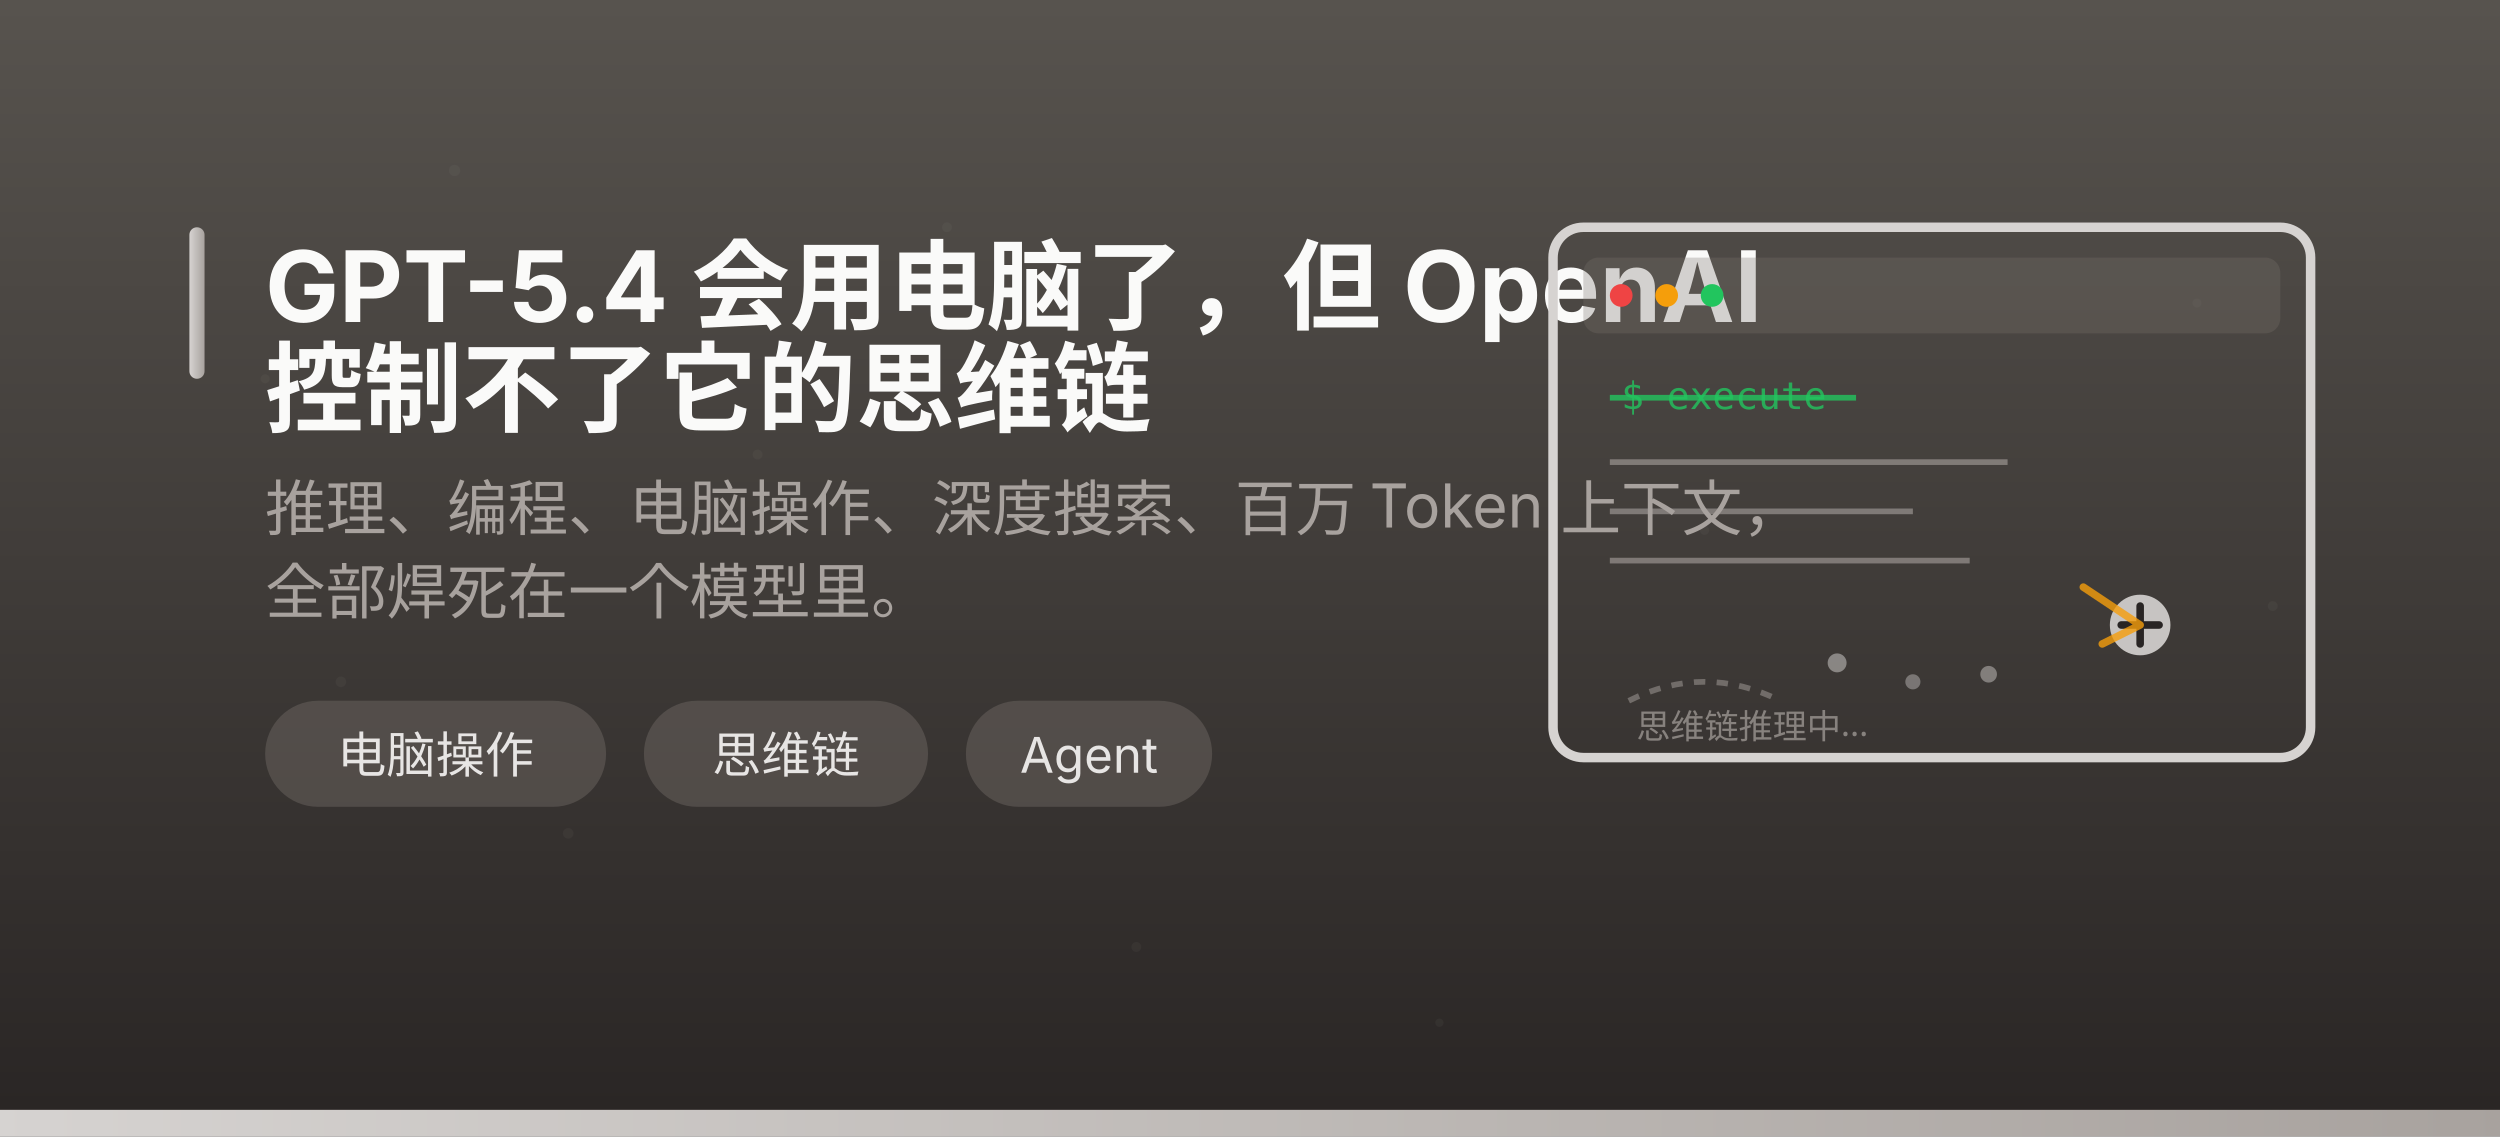
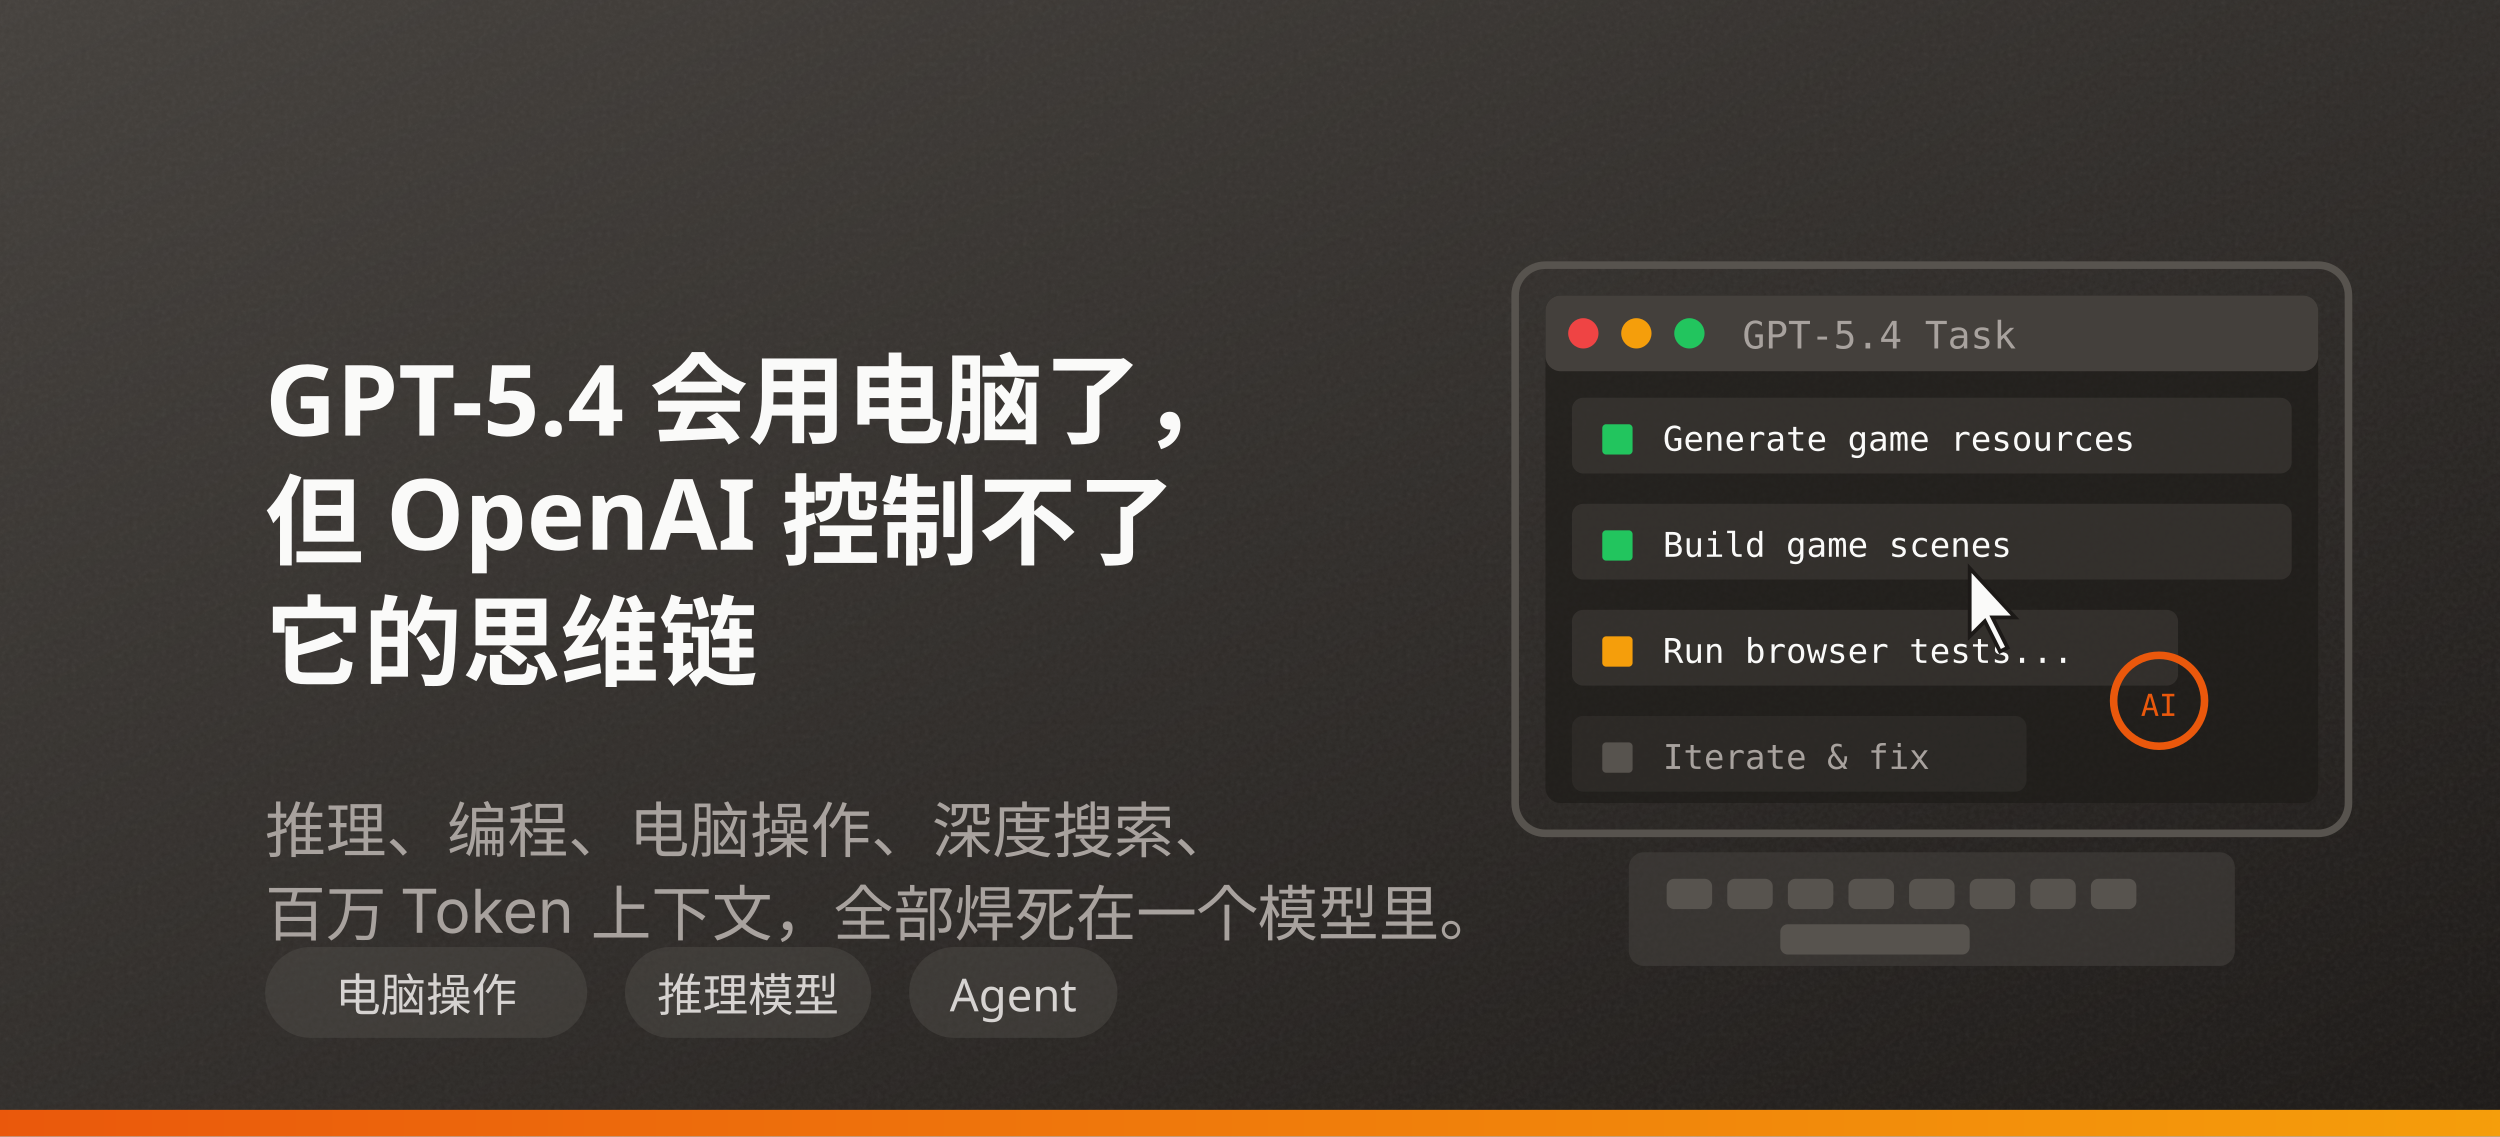
<svg xmlns="http://www.w3.org/2000/svg" viewBox="0 0 660 300" width="660" height="300">
  <defs>
-     <linearGradient id="bgGrad" x1="0%" y1="0%" x2="0%" y2="100%">
-       <stop offset="0%" style="stop-color:#57534E;stop-opacity:1" />
-       <stop offset="100%" style="stop-color:#292524;stop-opacity:1" />
+     <linearGradient id="bgGrad" x1="0%" y1="0%" x2="100%" y2="100%">
+       <stop offset="0%" style="stop-color:#44403C" />
+       <stop offset="100%" style="stop-color:#1C1917" />
    </linearGradient>
    <linearGradient id="accentGrad" x1="0%" y1="0%" x2="100%" y2="0%">
-       <stop offset="0%" style="stop-color:#D6D3D1;stop-opacity:1" />
-       <stop offset="100%" style="stop-color:#A8A29E;stop-opacity:1" />
+       <stop offset="0%" style="stop-color:#EA580C" />
+       <stop offset="100%" style="stop-color:#F59E0B" />
    </linearGradient>
+     <filter id="noise">
+       <feTurbulence type="fractalNoise" baseFrequency="0.8" numOctaves="4" stitchTiles="stitch" />
+       <feColorMatrix type="saturate" values="0" />
+       <feComponentTransfer>
+         <feFuncA type="linear" slope="0.06" />
+       </feComponentTransfer>
+     </filter>
  </defs>
  <rect width="660" height="300" fill="url(#bgGrad)" />
-   <circle cx="120" cy="45" r="1.5" fill="#A8A29E" opacity="0.06" />
-   <circle cx="580" cy="80" r="1.2" fill="#A8A29E" opacity="0.06" />
-   <circle cx="200" cy="120" r="1.3" fill="#A8A29E" opacity="0.06" />
-   <circle cx="90" cy="180" r="1.4" fill="#A8A29E" opacity="0.06" />
-   <circle cx="520" cy="200" r="1.1" fill="#A8A29E" opacity="0.06" />
-   <circle cx="300" cy="250" r="1.3" fill="#A8A29E" opacity="0.06" />
-   <circle cx="450" cy="140" r="1.2" fill="#A8A29E" opacity="0.06" />
-   <circle cx="150" cy="220" r="1.4" fill="#A8A29E" opacity="0.06" />
-   <circle cx="600" cy="160" r="1.3" fill="#A8A29E" opacity="0.06" />
-   <circle cx="70" cy="100" r="1.2" fill="#A8A29E" opacity="0.06" />
-   <circle cx="380" cy="270" r="1.1" fill="#A8A29E" opacity="0.06" />
-   <circle cx="250" cy="60" r="1.3" fill="#A8A29E" opacity="0.06" />
-   <rect x="50" y="60" width="4" height="40" fill="url(#accentGrad)" rx="2" />
-   <text x="70" y="85" font-family="system-ui, -apple-system, sans-serif" font-size="26" font-weight="700" fill="#FAFAF9">
-     GPT-5.4 会用电脑了，但 OpenAI
+   <rect width="660" height="300" fill="url(#bgGrad)" filter="url(#noise)" />
+   <line x1="50" y1="70" x2="50" y2="220" stroke="url(#accentGrad)" stroke-width="3" stroke-linecap="round" />
+   <text x="70" y="115" font-family="system-ui, -apple-system, sans-serif" font-size="26" font-weight="700" fill="#FAFAF9" width="320" style="font-family: 'Microsoft YaHei', sans-serif;">
+     <tspan x="70" dy="0">GPT-5.4 会用电脑了，</tspan>
+     <tspan x="70" dy="32">但 OpenAI 控制不了</tspan>
+     <tspan x="70" dy="32">它的思维链</tspan>
  </text>
-   <text x="70" y="112" font-family="system-ui, -apple-system, sans-serif" font-size="26" font-weight="700" fill="#FAFAF9">
-     控制不了它的思维链
+   <text x="70" y="225" font-family="system-ui, -apple-system, sans-serif" font-size="16" fill="#A8A29E" width="320">
+     <tspan x="70" dy="0">推理、编程、电脑操作、深度搜索、</tspan>
+     <tspan x="70" dy="22">百万 Token 上下文，全部焊死在一个模型里。</tspan>
  </text>
-   <text x="70" y="140" font-family="system-ui, -apple-system, sans-serif" font-size="16" fill="#A8A29E">
-     推理、编程、电脑操作、深度搜索、百万 Token 上下文，
-   </text>
-   <text x="70" y="162" font-family="system-ui, -apple-system, sans-serif" font-size="16" fill="#A8A29E">
-     全部焊死在一个模型里。
-   </text>
-   <rect x="70" y="185" width="90" height="28" rx="14" fill="#78716C" opacity="0.4" />
-   <text x="115" y="204" font-family="system-ui, -apple-system, sans-serif" font-size="13" fill="#E7E5E4" text-anchor="middle">电脑操作</text>
-   <rect x="170" y="185" width="75" height="28" rx="14" fill="#78716C" opacity="0.4" />
-   <text x="207.5" y="204" font-family="system-ui, -apple-system, sans-serif" font-size="13" fill="#E7E5E4" text-anchor="middle">思维链</text>
-   <rect x="255" y="185" width="65" height="28" rx="14" fill="#78716C" opacity="0.4" />
-   <text x="287.5" y="204" font-family="system-ui, -apple-system, sans-serif" font-size="13" fill="#E7E5E4" text-anchor="middle">Agent</text>
-   <g transform="translate(410, 60)">
-     <rect x="0" y="0" width="200" height="140" rx="8" fill="none" stroke="#D6D3D1" stroke-width="2.5" />
-     <rect x="8" y="8" width="184" height="20" rx="4" fill="#78716C" opacity="0.3" />
-     <circle cx="18" cy="18" r="3" fill="#EF4444" />
-     <circle cx="30" cy="18" r="3" fill="#F59E0B" />
-     <circle cx="42" cy="18" r="3" fill="#22C55E" />
-     <line x1="15" y1="45" x2="80" y2="45" stroke="#22C55E" stroke-width="1.5" opacity="0.8" />
-     <text x="18" y="48" font-family="monospace" font-size="10" fill="#22C55E" opacity="0.8">$ execute</text>
-     <line x1="15" y1="62" x2="120" y2="62" stroke="#A8A29E" stroke-width="1.5" opacity="0.6" />
-     <line x1="15" y1="75" x2="95" y2="75" stroke="#A8A29E" stroke-width="1.5" opacity="0.6" />
-     <line x1="15" y1="88" x2="110" y2="88" stroke="#A8A29E" stroke-width="1.5" opacity="0.6" />
-     <circle cx="155" cy="105" r="8" fill="#D6D3D1" opacity="0.9" />
-     <path d="M 155 100 L 155 110 M 150 105 L 160 105" stroke="#292524" stroke-width="2" stroke-linecap="round" />
-     <path d="M 140 95 L 155 105 L 145 110" fill="none" stroke="#F59E0B" stroke-width="2" stroke-linecap="round" stroke-linejoin="round" opacity="0.8" />
-     <circle cx="75" cy="115" r="2.5" fill="#D6D3D1" opacity="0.5" />
-     <circle cx="95" cy="120" r="2" fill="#D6D3D1" opacity="0.4" />
-     <circle cx="115" cy="118" r="2.2" fill="#D6D3D1" opacity="0.45" />
-     <path d="M 20 125 Q 40 115, 60 125" fill="none" stroke="#A8A29E" stroke-width="1.5" opacity="0.5" stroke-dasharray="3,3" />
-     <text x="22" y="135" font-family="system-ui, sans-serif" font-size="9" fill="#A8A29E" opacity="0.7">思维链推理中...</text>
+   <g transform="translate(70, 250)">
+     <rect x="0" y="0" width="85" height="24" rx="12" fill="#57534E" fill-opacity="0.4" />
+     <text x="42.5" y="17" font-family="system-ui, -apple-system, sans-serif" font-size="12" fill="#D6D3D1" text-anchor="middle" style="font-family: 'Microsoft YaHei', sans-serif;">电脑操作</text>
+     <rect x="95" y="0" width="65" height="24" rx="12" fill="#57534E" fill-opacity="0.4" />
+     <text x="127.5" y="17" font-family="system-ui, -apple-system, sans-serif" font-size="12" fill="#D6D3D1" text-anchor="middle" style="font-family: 'Microsoft YaHei', sans-serif;">推理模型</text>
+     <rect x="170" y="0" width="55" height="24" rx="12" fill="#57534E" fill-opacity="0.4" />
+     <text x="197.5" y="17" font-family="system-ui, -apple-system, sans-serif" font-size="12" fill="#D6D3D1" text-anchor="middle" style="font-family: 'Microsoft YaHei', sans-serif;">Agent</text>
+   </g>
+   <g transform="translate(400, 50)">
+     <rect x="0" y="20" width="220" height="150" rx="8" fill="none" stroke="#57534E" stroke-width="2" />
+     <rect x="8" y="28" width="204" height="134" rx="4" fill="#1C1917" fill-opacity="0.6" />
+     <rect x="8" y="28" width="204" height="20" rx="4" fill="#44403C" />
+     <circle cx="18" cy="38" r="4" fill="#EF4444" />
+     <circle cx="32" cy="38" r="4" fill="#F59E0B" />
+     <circle cx="46" cy="38" r="4" fill="#22C55E" />
+     <text x="60" y="42" font-family="monospace" font-size="10" fill="#A8A29E">GPT-5.4 Task</text>
+     <g transform="translate(15, 55)">
+       <rect x="0" y="0" width="190" height="20" rx="3" fill="#44403C" fill-opacity="0.5" />
+       <rect x="8" y="7" width="8" height="8" rx="1" fill="#22C55E" />
+       <text x="24" y="14" font-family="monospace" font-size="9" fill="#FAFAF9">Generate game resources</text>
+       <rect x="0" y="28" width="190" height="20" rx="3" fill="#44403C" fill-opacity="0.5" />
+       <rect x="8" y="35" width="8" height="8" rx="1" fill="#22C55E" />
+       <text x="24" y="42" font-family="monospace" font-size="9" fill="#FAFAF9">Build game scenes</text>
+       <rect x="0" y="56" width="160" height="20" rx="3" fill="#44403C" fill-opacity="0.5" />
+       <rect x="8" y="63" width="8" height="8" rx="1" fill="#F59E0B" />
+       <text x="24" y="70" font-family="monospace" font-size="9" fill="#FAFAF9">Run browser tests...</text>
+       <rect x="0" y="84" width="120" height="20" rx="3" fill="#44403C" fill-opacity="0.3" />
+       <rect x="8" y="91" width="8" height="8" rx="1" fill="#57534E" />
+       <text x="24" y="98" font-family="monospace" font-size="9" fill="#A8A29E">Iterate &amp; fix</text>
+     </g>
+     <g transform="translate(170, 135)">
+       <circle cx="0" cy="0" r="12" fill="none" stroke="#EA580C" stroke-width="2">
+         <animateTransform attributeName="transform" type="rotate" from="0" to="360" dur="3s" repeatCount="indefinite" />
+       </circle>
+       <text x="0" y="4" font-family="monospace" font-size="8" fill="#EA580C" text-anchor="middle">AI</text>
+     </g>
+     <g transform="translate(120, 100)">
+       <path d="M0,0 L0,18 L4,14 L8,22 L10,21 L6,13 L12,13 Z" fill="#FAFAF9" stroke="#1C1917" stroke-width="1" />
+     </g>
+     <rect x="30" y="175" width="160" height="30" rx="4" fill="#44403C" fill-opacity="0.6" />
+     <g transform="translate(40, 182)">
+       <rect x="0" y="0" width="12" height="8" rx="2" fill="#57534E" />
+       <rect x="16" y="0" width="12" height="8" rx="2" fill="#57534E" />
+       <rect x="32" y="0" width="12" height="8" rx="2" fill="#57534E" />
+       <rect x="48" y="0" width="12" height="8" rx="2" fill="#57534E" />
+       <rect x="64" y="0" width="12" height="8" rx="2" fill="#57534E" />
+       <rect x="80" y="0" width="12" height="8" rx="2" fill="#57534E" />
+       <rect x="96" y="0" width="12" height="8" rx="2" fill="#57534E" />
+       <rect x="112" y="0" width="12" height="8" rx="2" fill="#57534E" />
+       <rect x="30" y="12" width="50" height="8" rx="2" fill="#57534E" />
+     </g>
  </g>
  <rect x="0" y="293" width="660" height="7" fill="url(#accentGrad)" />
</svg>
